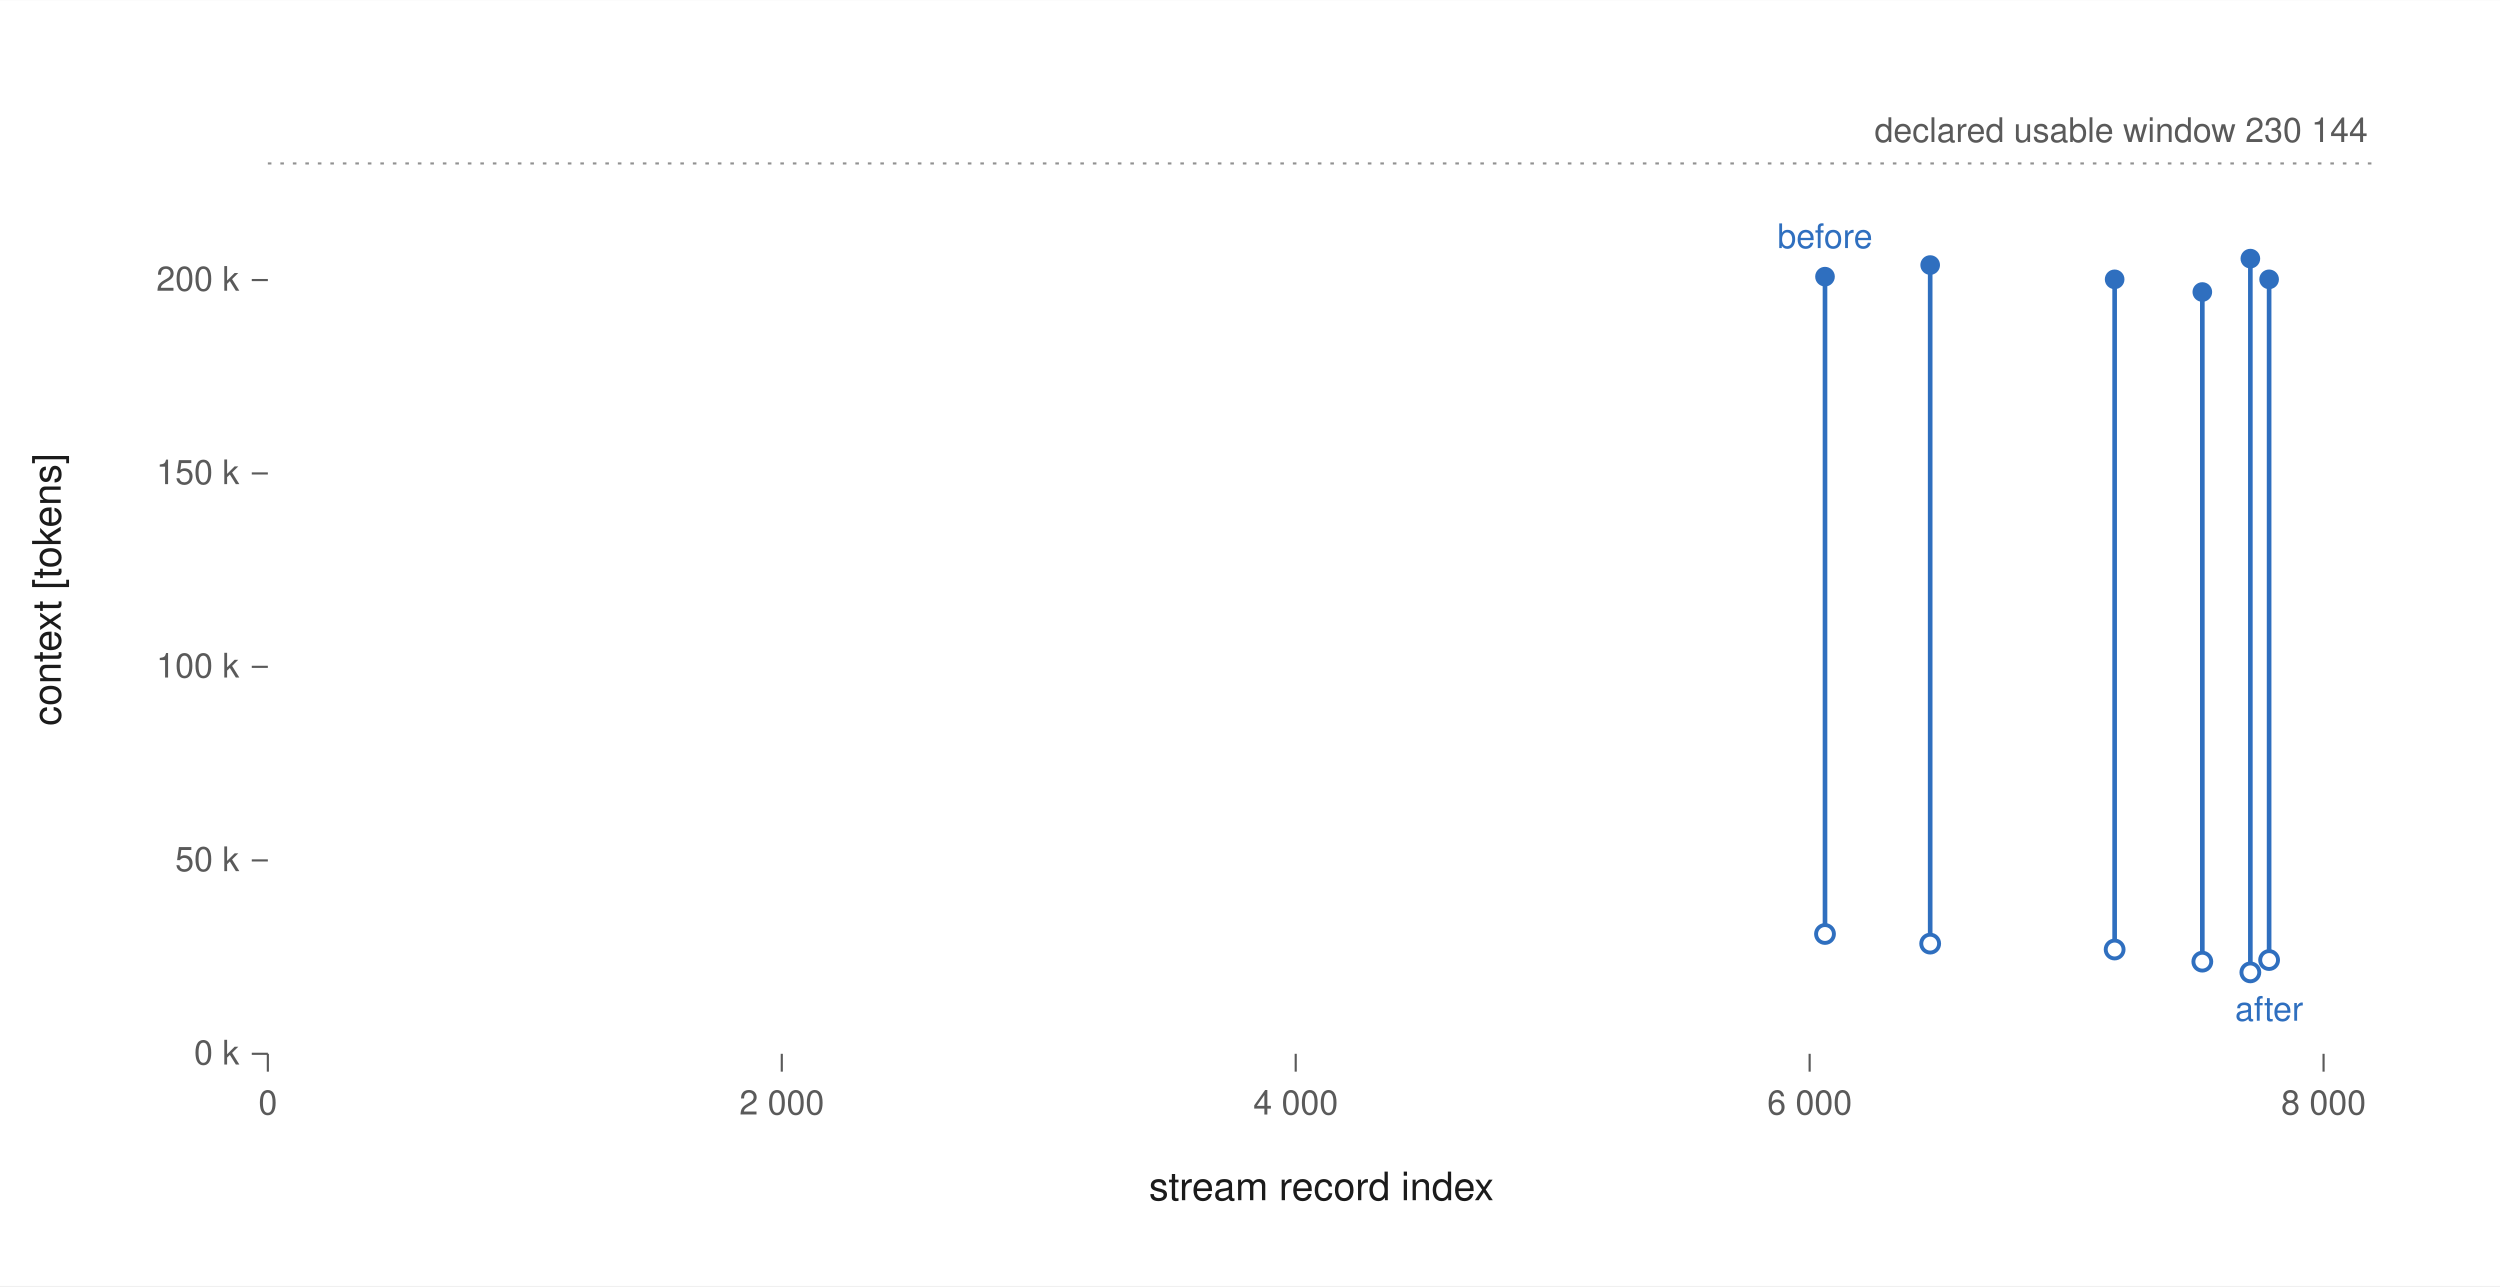
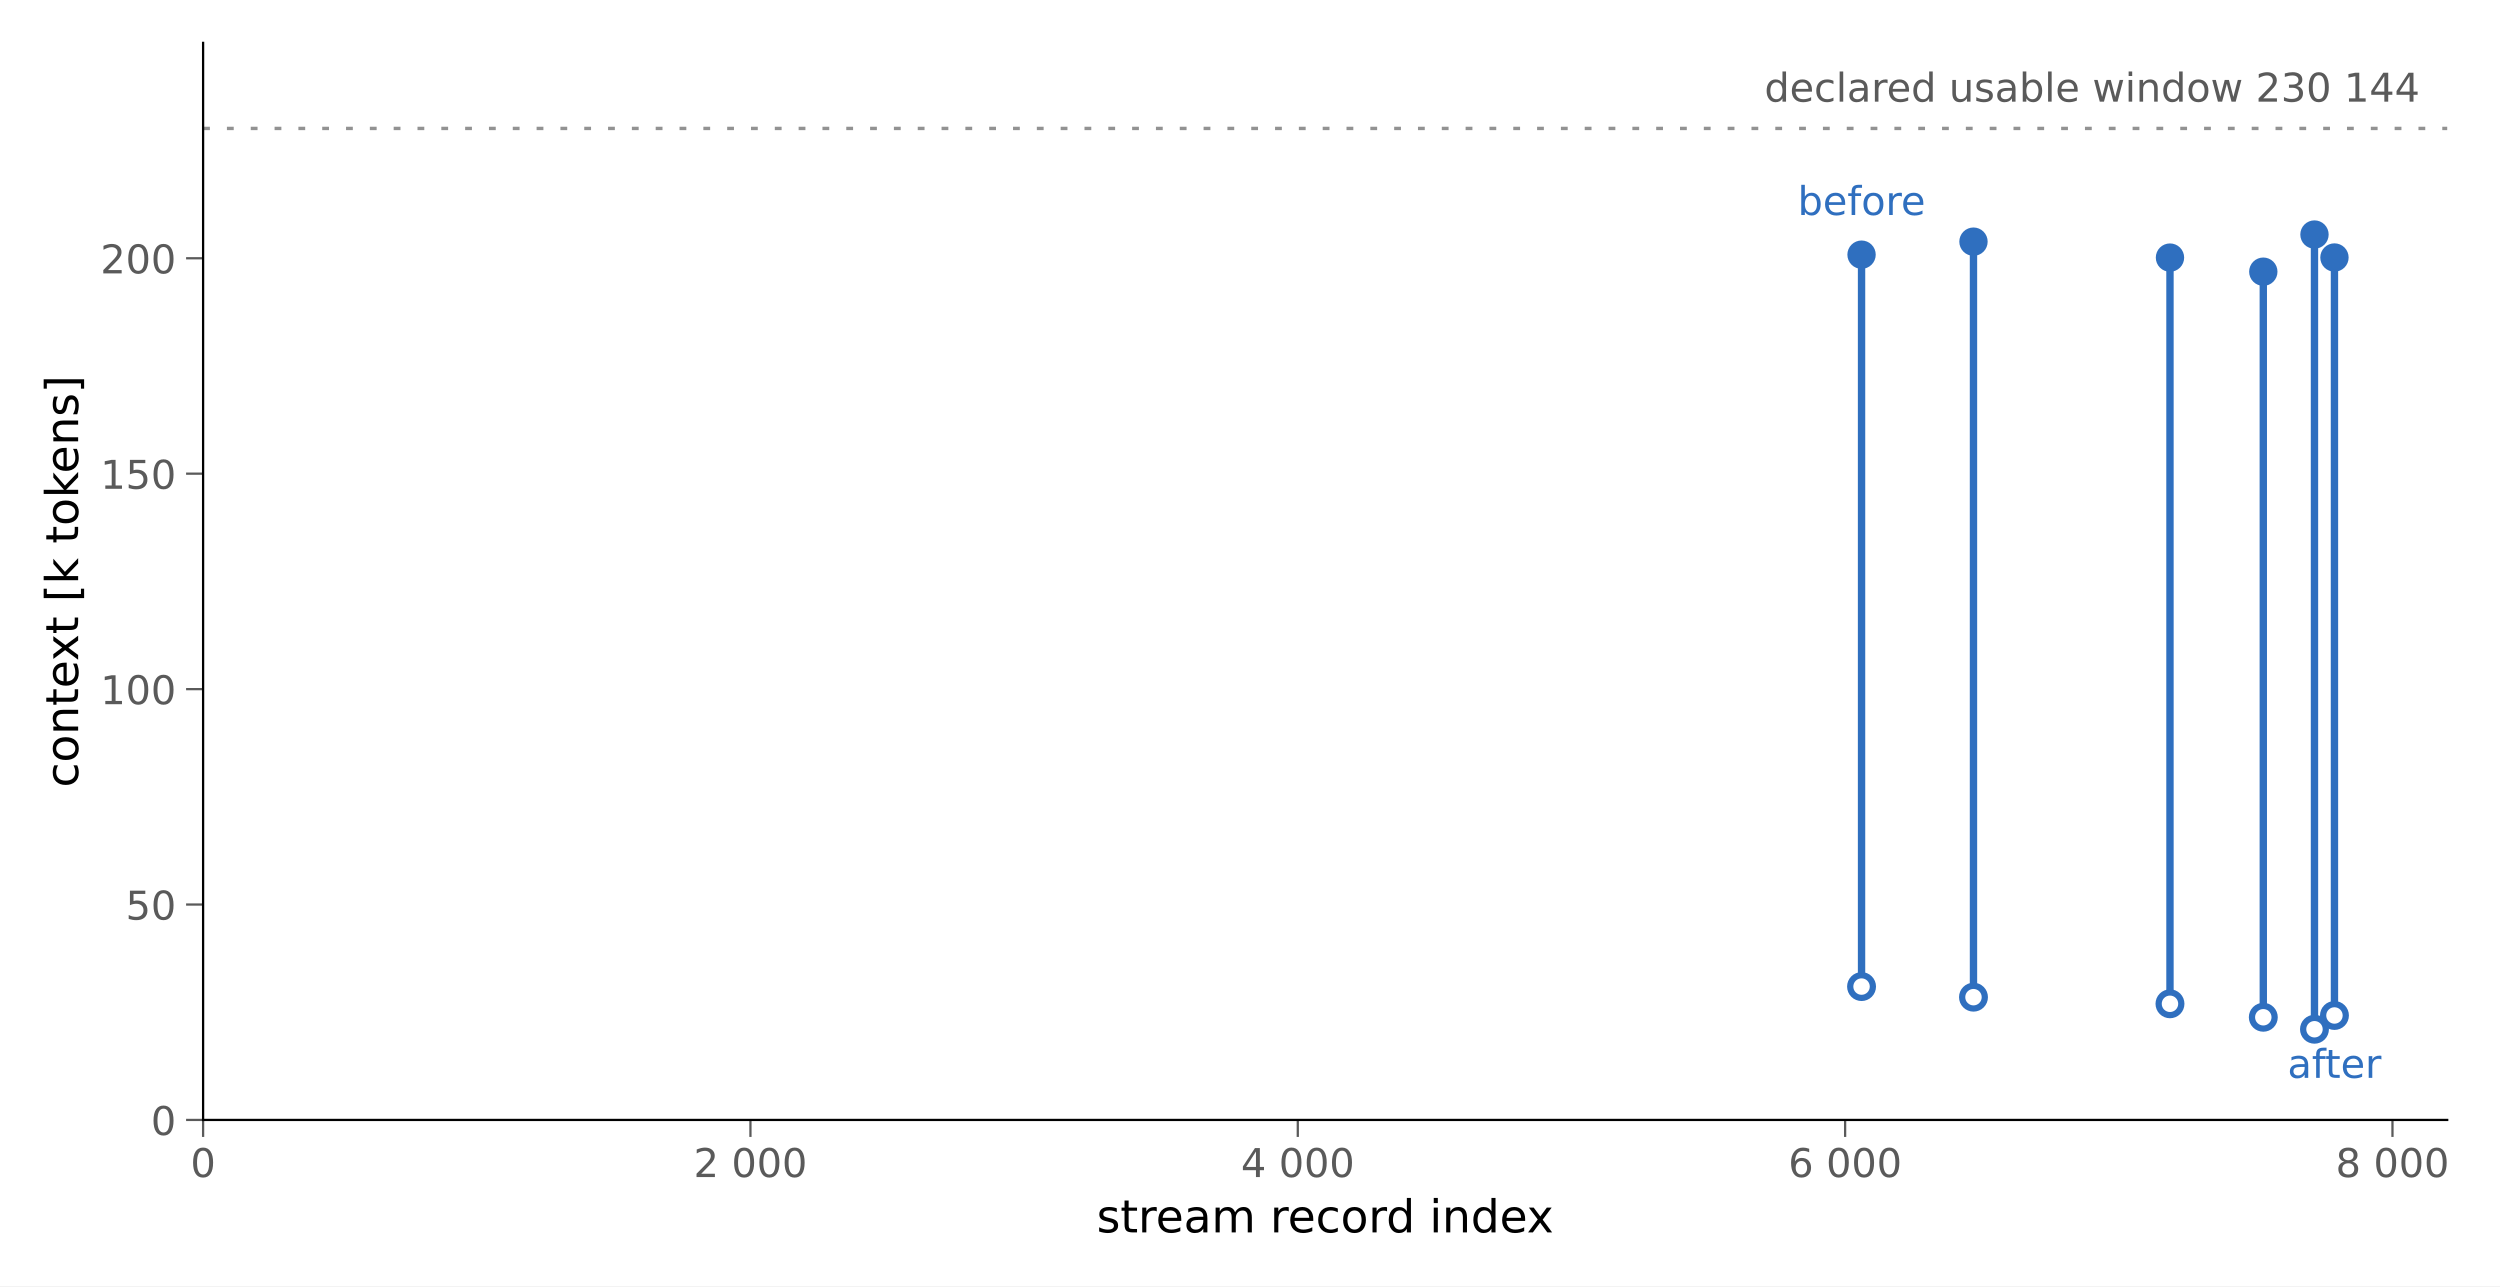
- <svg xmlns="http://www.w3.org/2000/svg" width="31.1cm" height="16cm" viewBox="0 0 1400 720" role="img" aria-label="Context tokens before and after each of six compactions in one local worker run">
-   <rect width="1400" height="720" fill="#ffffff" />
-   <line x1="150.0" y1="590.0" x2="141.0" y2="590.0" stroke="#5a5a5a" stroke-width="1.2" />
-   <text x="134.0" y="596.0" text-anchor="end" font-family="Helvetica,Arial,sans-serif" font-size="19" fill="#5a5a5a">0 k</text>
-   <line x1="150.0" y1="481.7" x2="141.0" y2="481.7" stroke="#5a5a5a" stroke-width="1.2" />
-   <text x="134.0" y="487.7" text-anchor="end" font-family="Helvetica,Arial,sans-serif" font-size="19" fill="#5a5a5a">50 k</text>
-   <line x1="150.0" y1="373.3" x2="141.0" y2="373.3" stroke="#5a5a5a" stroke-width="1.2" />
-   <text x="134.0" y="379.3" text-anchor="end" font-family="Helvetica,Arial,sans-serif" font-size="19" fill="#5a5a5a">100 k</text>
-   <line x1="150.0" y1="265.0" x2="141.0" y2="265.0" stroke="#5a5a5a" stroke-width="1.2" />
-   <text x="134.0" y="271.0" text-anchor="end" font-family="Helvetica,Arial,sans-serif" font-size="19" fill="#5a5a5a">150 k</text>
-   <line x1="150.0" y1="156.7" x2="141.0" y2="156.7" stroke="#5a5a5a" stroke-width="1.2" />
-   <text x="134.0" y="162.7" text-anchor="end" font-family="Helvetica,Arial,sans-serif" font-size="19" fill="#5a5a5a">200 k</text>
-   <line x1="150.0" y1="590.0" x2="150.0" y2="600.0" stroke="#5a5a5a" stroke-width="1.2" />
-   <text x="150.0" y="624.0" text-anchor="middle" font-family="Helvetica,Arial,sans-serif" font-size="19" fill="#5a5a5a">0</text>
-   <line x1="437.8" y1="590.0" x2="437.8" y2="600.0" stroke="#5a5a5a" stroke-width="1.2" />
-   <text x="437.8" y="624.0" text-anchor="middle" font-family="Helvetica,Arial,sans-serif" font-size="19" fill="#5a5a5a">2 000</text>
-   <line x1="725.6" y1="590.0" x2="725.6" y2="600.0" stroke="#5a5a5a" stroke-width="1.2" />
-   <text x="725.6" y="624.0" text-anchor="middle" font-family="Helvetica,Arial,sans-serif" font-size="19" fill="#5a5a5a">4 000</text>
-   <line x1="1013.4" y1="590.0" x2="1013.4" y2="600.0" stroke="#5a5a5a" stroke-width="1.2" />
-   <text x="1013.4" y="624.0" text-anchor="middle" font-family="Helvetica,Arial,sans-serif" font-size="19" fill="#5a5a5a">6 000</text>
-   <line x1="1301.2" y1="590.0" x2="1301.2" y2="600.0" stroke="#5a5a5a" stroke-width="1.2" />
-   <text x="1301.2" y="624.0" text-anchor="middle" font-family="Helvetica,Arial,sans-serif" font-size="19" fill="#5a5a5a">8 000</text>
-   <line x1="150.0" y1="91.4" x2="1330.0" y2="91.4" stroke="#929292" stroke-width="1.2" stroke-dasharray="2 5" />
-   <text x="1326.0" y="79.4" text-anchor="end" font-family="Helvetica,Arial,sans-serif" font-size="19" fill="#5a5a5a">declared usable window 230 144</text>
-   <line x1="1022.0" y1="154.8" x2="1022.0" y2="522.9" stroke="#2f6fbf" stroke-width="2.6" />
-   <circle cx="1022.0" cy="154.8" r="5.5" fill="#2f6fbf" />
-   <circle cx="1022.0" cy="522.9" r="5" fill="#ffffff" stroke="#2f6fbf" stroke-width="2.2" />
-   <line x1="1080.9" y1="148.3" x2="1080.9" y2="528.3" stroke="#2f6fbf" stroke-width="2.6" />
-   <circle cx="1080.9" cy="148.3" r="5.5" fill="#2f6fbf" />
-   <circle cx="1080.9" cy="528.3" r="5" fill="#ffffff" stroke="#2f6fbf" stroke-width="2.2" />
-   <line x1="1184.2" y1="156.3" x2="1184.2" y2="531.6" stroke="#2f6fbf" stroke-width="2.6" />
-   <circle cx="1184.2" cy="156.3" r="5.5" fill="#2f6fbf" />
-   <circle cx="1184.2" cy="531.6" r="5" fill="#ffffff" stroke="#2f6fbf" stroke-width="2.2" />
-   <line x1="1233.3" y1="163.4" x2="1233.3" y2="538.4" stroke="#2f6fbf" stroke-width="2.6" />
-   <circle cx="1233.3" cy="163.4" r="5.5" fill="#2f6fbf" />
-   <circle cx="1233.3" cy="538.4" r="5" fill="#ffffff" stroke="#2f6fbf" stroke-width="2.2" />
-   <line x1="1260.2" y1="144.7" x2="1260.2" y2="544.4" stroke="#2f6fbf" stroke-width="2.6" />
-   <circle cx="1260.2" cy="144.7" r="5.5" fill="#2f6fbf" />
-   <circle cx="1260.2" cy="544.4" r="5" fill="#ffffff" stroke="#2f6fbf" stroke-width="2.2" />
-   <line x1="1270.7" y1="156.3" x2="1270.7" y2="537.5" stroke="#2f6fbf" stroke-width="2.6" />
-   <circle cx="1270.7" cy="156.3" r="5.5" fill="#2f6fbf" />
-   <circle cx="1270.7" cy="537.5" r="5" fill="#ffffff" stroke="#2f6fbf" stroke-width="2.2" />
-   <text x="1022.0" y="138.8" text-anchor="middle" font-family="Helvetica,Arial,sans-serif" font-size="19" fill="#2f6fbf">before</text>
-   <text x="1270.7" y="571.5" text-anchor="middle" font-family="Helvetica,Arial,sans-serif" font-size="19" fill="#2f6fbf">after</text>
-   <text x="740.0" y="672.0" text-anchor="middle" font-family="Helvetica,Arial,sans-serif" font-size="22" fill="#1b1b1b">stream record index</text>
-   <text x="34" y="330.0" text-anchor="middle" font-family="Helvetica,Arial,sans-serif" font-size="22" fill="#1b1b1b" transform="rotate(-90 34 330.0)">context [tokens]</text>
+ <svg xmlns="http://www.w3.org/2000/svg" xmlns:xlink="http://www.w3.org/1999/xlink" width="881.575pt" height="453.543pt" viewBox="0 0 881.575 453.543" version="1.1">
+   <defs>
+     <style type="text/css">*{stroke-linejoin: round; stroke-linecap: butt}</style>
+   </defs>
+   <g id="figure_1">
+     <g id="patch_1">
+       <path d="M 0 453.543  L 881.575 453.543  L 881.575 0  L 0 0  z " style="fill: #ffffff" />
+     </g>
+     <g id="axes_1">
+       <g id="patch_2">
+         <path d="M 71.62 394.923  L 862.959 394.923  L 862.959 15.12  L 71.62 15.12  z " style="fill: #ffffff" />
+       </g>
+       <g id="line2d_1">
+         <path d="M 71.62 45.285  L 862.959 45.285  " clip-path="url(#p74e910f412)" style="fill: none; stroke-dasharray: 2.4,6; stroke-dashoffset: 0; stroke: #929292; stroke-width: 1.2" />
+       </g>
+       <g id="matplotlib.axis_1">
+         <g id="xtick_1">
+           <g id="line2d_2">
+             <defs>
+               <path id="m2a286e9c24" d="M 0 0  L 0 6  " style="stroke: #5a5a5a; stroke-width: 0.8" />
+             </defs>
+             <g>
+               <use xlink:href="#m2a286e9c24" x="71.62" y="394.923" style="fill: #5a5a5a; stroke: #5a5a5a; stroke-width: 0.8" />
+             </g>
+           </g>
+           <g id="text_1">
+             <g style="fill: #5a5a5a" transform="translate(67.16625 415.06) scale(0.14 -0.14)">
+               <defs>
+                 <path id="DejaVuSans-13" d="M 2034 4250  Q 1547 4250 1301 3770  Q 1056 3291 1056 2328  Q 1056 1369 1301 889  Q 1547 409 2034 409  Q 2525 409 2770 889  Q 3016 1369 3016 2328  Q 3016 3291 2770 3770  Q 2525 4250 2034 4250  z M 2034 4750  Q 2819 4750 3233 4129  Q 3647 3509 3647 2328  Q 3647 1150 3233 529  Q 2819 -91 2034 -91  Q 1250 -91 836 529  Q 422 1150 422 2328  Q 422 3509 836 4129  Q 1250 4750 2034 4750  z " transform="scale(0.015625)" />
+               </defs>
+               <use xlink:href="#DejaVuSans-13" />
+             </g>
+           </g>
+         </g>
+         <g id="xtick_2">
+           <g id="line2d_3">
+             <g>
+               <use xlink:href="#m2a286e9c24" x="264.629" y="394.923" style="fill: #5a5a5a; stroke: #5a5a5a; stroke-width: 0.8" />
+             </g>
+           </g>
+           <g id="text_2">
+             <g style="fill: #5a5a5a" transform="translate(244.5898 415.06) scale(0.14 -0.14)">
+               <defs>
+                 <path id="DejaVuSans-15" d="M 1228 531  L 3431 531  L 3431 0  L 469 0  L 469 531  Q 828 903 1448 1529  Q 2069 2156 2228 2338  Q 2531 2678 2651 2914  Q 2772 3150 2772 3378  Q 2772 3750 2511 3984  Q 2250 4219 1831 4219  Q 1534 4219 1204 4116  Q 875 4013 500 3803  L 500 4441  Q 881 4594 1212 4672  Q 1544 4750 1819 4750  Q 2544 4750 2975 4387  Q 3406 4025 3406 3419  Q 3406 3131 3298 2873  Q 3191 2616 2906 2266  Q 2828 2175 2409 1742  Q 1991 1309 1228 531  z " transform="scale(0.015625)" />
+                 <path id="DejaVuSans-3" transform="scale(0.015625)" />
+               </defs>
+               <use xlink:href="#DejaVuSans-15" />
+               <use xlink:href="#DejaVuSans-3" transform="translate(63.625 0)" />
+               <use xlink:href="#DejaVuSans-13" transform="translate(95.40625 0)" />
+               <use xlink:href="#DejaVuSans-13" transform="translate(159.0312 0)" />
+               <use xlink:href="#DejaVuSans-13" transform="translate(222.6562 0)" />
+             </g>
+           </g>
+         </g>
+         <g id="xtick_3">
+           <g id="line2d_4">
+             <g>
+               <use xlink:href="#m2a286e9c24" x="457.639" y="394.923" style="fill: #5a5a5a; stroke: #5a5a5a; stroke-width: 0.8" />
+             </g>
+           </g>
+           <g id="text_3">
+             <g style="fill: #5a5a5a" transform="translate(437.5992 415.06) scale(0.14 -0.14)">
+               <defs>
+                 <path id="DejaVuSans-17" d="M 2419 4116  L 825 1625  L 2419 1625  L 2419 4116  z M 2253 4666  L 3047 4666  L 3047 1625  L 3713 1625  L 3713 1100  L 3047 1100  L 3047 0  L 2419 0  L 2419 1100  L 313 1100  L 313 1709  L 2253 4666  z " transform="scale(0.015625)" />
+               </defs>
+               <use xlink:href="#DejaVuSans-17" />
+               <use xlink:href="#DejaVuSans-3" transform="translate(63.625 0)" />
+               <use xlink:href="#DejaVuSans-13" transform="translate(95.40625 0)" />
+               <use xlink:href="#DejaVuSans-13" transform="translate(159.0312 0)" />
+               <use xlink:href="#DejaVuSans-13" transform="translate(222.6562 0)" />
+             </g>
+           </g>
+         </g>
+         <g id="xtick_4">
+           <g id="line2d_5">
+             <g>
+               <use xlink:href="#m2a286e9c24" x="650.648" y="394.923" style="fill: #5a5a5a; stroke: #5a5a5a; stroke-width: 0.8" />
+             </g>
+           </g>
+           <g id="text_4">
+             <g style="fill: #5a5a5a" transform="translate(630.6086 415.06) scale(0.14 -0.14)">
+               <defs>
+                 <path id="DejaVuSans-19" d="M 2113 2584  Q 1688 2584 1439 2293  Q 1191 2003 1191 1497  Q 1191 994 1439 701  Q 1688 409 2113 409  Q 2538 409 2786 701  Q 3034 994 3034 1497  Q 3034 2003 2786 2293  Q 2538 2584 2113 2584  z M 3366 4563  L 3366 3988  Q 3128 4100 2886 4159  Q 2644 4219 2406 4219  Q 1781 4219 1451 3797  Q 1122 3375 1075 2522  Q 1259 2794 1537 2939  Q 1816 3084 2150 3084  Q 2853 3084 3261 2657  Q 3669 2231 3669 1497  Q 3669 778 3244 343  Q 2819 -91 2113 -91  Q 1303 -91 875 529  Q 447 1150 447 2328  Q 447 3434 972 4092  Q 1497 4750 2381 4750  Q 2619 4750 2861 4703  Q 3103 4656 3366 4563  z " transform="scale(0.015625)" />
+               </defs>
+               <use xlink:href="#DejaVuSans-19" />
+               <use xlink:href="#DejaVuSans-3" transform="translate(63.625 0)" />
+               <use xlink:href="#DejaVuSans-13" transform="translate(95.40625 0)" />
+               <use xlink:href="#DejaVuSans-13" transform="translate(159.0312 0)" />
+               <use xlink:href="#DejaVuSans-13" transform="translate(222.6562 0)" />
+             </g>
+           </g>
+         </g>
+         <g id="xtick_5">
+           <g id="line2d_6">
+             <g>
+               <use xlink:href="#m2a286e9c24" x="843.658" y="394.923" style="fill: #5a5a5a; stroke: #5a5a5a; stroke-width: 0.8" />
+             </g>
+           </g>
+           <g id="text_5">
+             <g style="fill: #5a5a5a" transform="translate(823.6181 415.06) scale(0.14 -0.14)">
+               <defs>
+                 <path id="DejaVuSans-1b" d="M 2034 2216  Q 1584 2216 1326 1975  Q 1069 1734 1069 1313  Q 1069 891 1326 650  Q 1584 409 2034 409  Q 2484 409 2743 651  Q 3003 894 3003 1313  Q 3003 1734 2745 1975  Q 2488 2216 2034 2216  z M 1403 2484  Q 997 2584 770 2862  Q 544 3141 544 3541  Q 544 4100 942 4425  Q 1341 4750 2034 4750  Q 2731 4750 3128 4425  Q 3525 4100 3525 3541  Q 3525 3141 3298 2862  Q 3072 2584 2669 2484  Q 3125 2378 3379 2068  Q 3634 1759 3634 1313  Q 3634 634 3220 271  Q 2806 -91 2034 -91  Q 1263 -91 848 271  Q 434 634 434 1313  Q 434 1759 690 2068  Q 947 2378 1403 2484  z M 1172 3481  Q 1172 3119 1398 2916  Q 1625 2713 2034 2713  Q 2441 2713 2670 2916  Q 2900 3119 2900 3481  Q 2900 3844 2670 4047  Q 2441 4250 2034 4250  Q 1625 4250 1398 4047  Q 1172 3844 1172 3481  z " transform="scale(0.015625)" />
+               </defs>
+               <use xlink:href="#DejaVuSans-1b" />
+               <use xlink:href="#DejaVuSans-3" transform="translate(63.625 0)" />
+               <use xlink:href="#DejaVuSans-13" transform="translate(95.40625 0)" />
+               <use xlink:href="#DejaVuSans-13" transform="translate(159.0312 0)" />
+               <use xlink:href="#DejaVuSans-13" transform="translate(222.6562 0)" />
+             </g>
+           </g>
+         </g>
+         <g id="text_6">
+           <g transform="translate(386.7256 434.5808) scale(0.16 -0.16)">
+             <defs>
+               <path id="DejaVuSans-56" d="M 2834 3397  L 2834 2853  Q 2591 2978 2328 3040  Q 2066 3103 1784 3103  Q 1356 3103 1142 2972  Q 928 2841 928 2578  Q 928 2378 1081 2264  Q 1234 2150 1697 2047  L 1894 2003  Q 2506 1872 2764 1633  Q 3022 1394 3022 966  Q 3022 478 2636 193  Q 2250 -91 1575 -91  Q 1294 -91 989 -36  Q 684 19 347 128  L 347 722  Q 666 556 975 473  Q 1284 391 1588 391  Q 1994 391 2212 530  Q 2431 669 2431 922  Q 2431 1156 2273 1281  Q 2116 1406 1581 1522  L 1381 1569  Q 847 1681 609 1914  Q 372 2147 372 2553  Q 372 3047 722 3315  Q 1072 3584 1716 3584  Q 2034 3584 2315 3537  Q 2597 3491 2834 3397  z " transform="scale(0.015625)" />
+               <path id="DejaVuSans-57" d="M 1172 4494  L 1172 3500  L 2356 3500  L 2356 3053  L 1172 3053  L 1172 1153  Q 1172 725 1289 603  Q 1406 481 1766 481  L 2356 481  L 2356 0  L 1766 0  Q 1100 0 847 248  Q 594 497 594 1153  L 594 3053  L 172 3053  L 172 3500  L 594 3500  L 594 4494  L 1172 4494  z " transform="scale(0.015625)" />
+               <path id="DejaVuSans-55" d="M 2631 2963  Q 2534 3019 2420 3045  Q 2306 3072 2169 3072  Q 1681 3072 1420 2755  Q 1159 2438 1159 1844  L 1159 0  L 581 0  L 581 3500  L 1159 3500  L 1159 2956  Q 1341 3275 1631 3429  Q 1922 3584 2338 3584  Q 2397 3584 2469 3576  Q 2541 3569 2628 3553  L 2631 2963  z " transform="scale(0.015625)" />
+               <path id="DejaVuSans-48" d="M 3597 1894  L 3597 1613  L 953 1613  Q 991 1019 1311 708  Q 1631 397 2203 397  Q 2534 397 2845 478  Q 3156 559 3463 722  L 3463 178  Q 3153 47 2828 -22  Q 2503 -91 2169 -91  Q 1331 -91 842 396  Q 353 884 353 1716  Q 353 2575 817 3079  Q 1281 3584 2069 3584  Q 2775 3584 3186 3129  Q 3597 2675 3597 1894  z M 3022 2063  Q 3016 2534 2758 2815  Q 2500 3097 2075 3097  Q 1594 3097 1305 2825  Q 1016 2553 972 2059  L 3022 2063  z " transform="scale(0.015625)" />
+               <path id="DejaVuSans-44" d="M 2194 1759  Q 1497 1759 1228 1600  Q 959 1441 959 1056  Q 959 750 1161 570  Q 1363 391 1709 391  Q 2188 391 2477 730  Q 2766 1069 2766 1631  L 2766 1759  L 2194 1759  z M 3341 1997  L 3341 0  L 2766 0  L 2766 531  Q 2569 213 2275 61  Q 1981 -91 1556 -91  Q 1019 -91 701 211  Q 384 513 384 1019  Q 384 1609 779 1909  Q 1175 2209 1959 2209  L 2766 2209  L 2766 2266  Q 2766 2663 2505 2880  Q 2244 3097 1772 3097  Q 1472 3097 1187 3025  Q 903 2953 641 2809  L 641 3341  Q 956 3463 1253 3523  Q 1550 3584 1831 3584  Q 2591 3584 2966 3190  Q 3341 2797 3341 1997  z " transform="scale(0.015625)" />
+               <path id="DejaVuSans-50" d="M 3328 2828  Q 3544 3216 3844 3400  Q 4144 3584 4550 3584  Q 5097 3584 5394 3201  Q 5691 2819 5691 2113  L 5691 0  L 5113 0  L 5113 2094  Q 5113 2597 4934 2840  Q 4756 3084 4391 3084  Q 3944 3084 3684 2787  Q 3425 2491 3425 1978  L 3425 0  L 2847 0  L 2847 2094  Q 2847 2600 2669 2842  Q 2491 3084 2119 3084  Q 1678 3084 1418 2786  Q 1159 2488 1159 1978  L 1159 0  L 581 0  L 581 3500  L 1159 3500  L 1159 2956  Q 1356 3278 1631 3431  Q 1906 3584 2284 3584  Q 2666 3584 2933 3390  Q 3200 3197 3328 2828  z " transform="scale(0.015625)" />
+               <path id="DejaVuSans-46" d="M 3122 3366  L 3122 2828  Q 2878 2963 2633 3030  Q 2388 3097 2138 3097  Q 1578 3097 1268 2742  Q 959 2388 959 1747  Q 959 1106 1268 751  Q 1578 397 2138 397  Q 2388 397 2633 464  Q 2878 531 3122 666  L 3122 134  Q 2881 22 2623 -34  Q 2366 -91 2075 -91  Q 1284 -91 818 406  Q 353 903 353 1747  Q 353 2603 823 3093  Q 1294 3584 2113 3584  Q 2378 3584 2631 3529  Q 2884 3475 3122 3366  z " transform="scale(0.015625)" />
+               <path id="DejaVuSans-52" d="M 1959 3097  Q 1497 3097 1228 2736  Q 959 2375 959 1747  Q 959 1119 1226 758  Q 1494 397 1959 397  Q 2419 397 2687 759  Q 2956 1122 2956 1747  Q 2956 2369 2687 2733  Q 2419 3097 1959 3097  z M 1959 3584  Q 2709 3584 3137 3096  Q 3566 2609 3566 1747  Q 3566 888 3137 398  Q 2709 -91 1959 -91  Q 1206 -91 779 398  Q 353 888 353 1747  Q 353 2609 779 3096  Q 1206 3584 1959 3584  z " transform="scale(0.015625)" />
+               <path id="DejaVuSans-47" d="M 2906 2969  L 2906 4863  L 3481 4863  L 3481 0  L 2906 0  L 2906 525  Q 2725 213 2448 61  Q 2172 -91 1784 -91  Q 1150 -91 751 415  Q 353 922 353 1747  Q 353 2572 751 3078  Q 1150 3584 1784 3584  Q 2172 3584 2448 3432  Q 2725 3281 2906 2969  z M 947 1747  Q 947 1113 1208 752  Q 1469 391 1925 391  Q 2381 391 2643 752  Q 2906 1113 2906 1747  Q 2906 2381 2643 2742  Q 2381 3103 1925 3103  Q 1469 3103 1208 2742  Q 947 2381 947 1747  z " transform="scale(0.015625)" />
+               <path id="DejaVuSans-4c" d="M 603 3500  L 1178 3500  L 1178 0  L 603 0  L 603 3500  z M 603 4863  L 1178 4863  L 1178 4134  L 603 4134  L 603 4863  z " transform="scale(0.015625)" />
+               <path id="DejaVuSans-51" d="M 3513 2113  L 3513 0  L 2938 0  L 2938 2094  Q 2938 2591 2744 2837  Q 2550 3084 2163 3084  Q 1697 3084 1428 2787  Q 1159 2491 1159 1978  L 1159 0  L 581 0  L 581 3500  L 1159 3500  L 1159 2956  Q 1366 3272 1645 3428  Q 1925 3584 2291 3584  Q 2894 3584 3203 3211  Q 3513 2838 3513 2113  z " transform="scale(0.015625)" />
+               <path id="DejaVuSans-5b" d="M 3513 3500  L 2247 1797  L 3578 0  L 2900 0  L 1881 1375  L 863 0  L 184 0  L 1544 1831  L 300 3500  L 978 3500  L 1906 2253  L 2834 3500  L 3513 3500  z " transform="scale(0.015625)" />
+             </defs>
+             <use xlink:href="#DejaVuSans-56" />
+             <use xlink:href="#DejaVuSans-57" transform="translate(52.09375 0)" />
+             <use xlink:href="#DejaVuSans-55" transform="translate(91.29688 0)" />
+             <use xlink:href="#DejaVuSans-48" transform="translate(130.2031 0)" />
+             <use xlink:href="#DejaVuSans-44" transform="translate(191.7344 0)" />
+             <use xlink:href="#DejaVuSans-50" transform="translate(253.0156 0)" />
+             <use xlink:href="#DejaVuSans-3" transform="translate(350.4219 0)" />
+             <use xlink:href="#DejaVuSans-55" transform="translate(382.2031 0)" />
+             <use xlink:href="#DejaVuSans-48" transform="translate(421.1094 0)" />
+             <use xlink:href="#DejaVuSans-46" transform="translate(482.6406 0)" />
+             <use xlink:href="#DejaVuSans-52" transform="translate(537.625 0)" />
+             <use xlink:href="#DejaVuSans-55" transform="translate(598.8125 0)" />
+             <use xlink:href="#DejaVuSans-47" transform="translate(638.1719 0)" />
+             <use xlink:href="#DejaVuSans-3" transform="translate(701.6562 0)" />
+             <use xlink:href="#DejaVuSans-4c" transform="translate(733.4375 0)" />
+             <use xlink:href="#DejaVuSans-51" transform="translate(761.2188 0)" />
+             <use xlink:href="#DejaVuSans-47" transform="translate(824.5938 0)" />
+             <use xlink:href="#DejaVuSans-48" transform="translate(888.0781 0)" />
+             <use xlink:href="#DejaVuSans-5b" transform="translate(947.8594 0)" />
+           </g>
+         </g>
+       </g>
+       <g id="matplotlib.axis_2">
+         <g id="ytick_1">
+           <g id="line2d_7">
+             <defs>
+               <path id="m5cf1f0b772" d="M 0 0  L -6 0  " style="stroke: #5a5a5a; stroke-width: 0.8" />
+             </defs>
+             <g>
+               <use xlink:href="#m5cf1f0b772" x="71.62" y="394.923" style="fill: #5a5a5a; stroke: #5a5a5a; stroke-width: 0.8" />
+             </g>
+           </g>
+           <g id="text_7">
+             <g style="fill: #5a5a5a" transform="translate(53.2125 400.2417) scale(0.14 -0.14)">
+               <use xlink:href="#DejaVuSans-13" />
+             </g>
+           </g>
+         </g>
+         <g id="ytick_2">
+           <g id="line2d_8">
+             <g>
+               <use xlink:href="#m5cf1f0b772" x="71.62" y="318.963" style="fill: #5a5a5a; stroke: #5a5a5a; stroke-width: 0.8" />
+             </g>
+           </g>
+           <g id="text_8">
+             <g style="fill: #5a5a5a" transform="translate(44.305 324.281) scale(0.14 -0.14)">
+               <defs>
+                 <path id="DejaVuSans-18" d="M 691 4666  L 3169 4666  L 3169 4134  L 1269 4134  L 1269 2991  Q 1406 3038 1543 3061  Q 1681 3084 1819 3084  Q 2600 3084 3056 2656  Q 3513 2228 3513 1497  Q 3513 744 3044 326  Q 2575 -91 1722 -91  Q 1428 -91 1123 -41  Q 819 9 494 109  L 494 744  Q 775 591 1075 516  Q 1375 441 1709 441  Q 2250 441 2565 725  Q 2881 1009 2881 1497  Q 2881 1984 2565 2268  Q 2250 2553 1709 2553  Q 1456 2553 1204 2497  Q 953 2441 691 2322  L 691 4666  z " transform="scale(0.015625)" />
+               </defs>
+               <use xlink:href="#DejaVuSans-18" />
+               <use xlink:href="#DejaVuSans-13" transform="translate(63.625 0)" />
+             </g>
+           </g>
+         </g>
+         <g id="ytick_3">
+           <g id="line2d_9">
+             <g>
+               <use xlink:href="#m5cf1f0b772" x="71.62" y="243.002" style="fill: #5a5a5a; stroke: #5a5a5a; stroke-width: 0.8" />
+             </g>
+           </g>
+           <g id="text_9">
+             <g style="fill: #5a5a5a" transform="translate(35.3975 248.3203) scale(0.14 -0.14)">
+               <defs>
+                 <path id="DejaVuSans-14" d="M 794 531  L 1825 531  L 1825 4091  L 703 3866  L 703 4441  L 1819 4666  L 2450 4666  L 2450 531  L 3481 531  L 3481 0  L 794 0  L 794 531  z " transform="scale(0.015625)" />
+               </defs>
+               <use xlink:href="#DejaVuSans-14" />
+               <use xlink:href="#DejaVuSans-13" transform="translate(63.625 0)" />
+               <use xlink:href="#DejaVuSans-13" transform="translate(127.25 0)" />
+             </g>
+           </g>
+         </g>
+         <g id="ytick_4">
+           <g id="line2d_10">
+             <g>
+               <use xlink:href="#m5cf1f0b772" x="71.62" y="167.041" style="fill: #5a5a5a; stroke: #5a5a5a; stroke-width: 0.8" />
+             </g>
+           </g>
+           <g id="text_10">
+             <g style="fill: #5a5a5a" transform="translate(35.3975 172.3597) scale(0.14 -0.14)">
+               <use xlink:href="#DejaVuSans-14" />
+               <use xlink:href="#DejaVuSans-18" transform="translate(63.625 0)" />
+               <use xlink:href="#DejaVuSans-13" transform="translate(127.25 0)" />
+             </g>
+           </g>
+         </g>
+         <g id="ytick_5">
+           <g id="line2d_11">
+             <g>
+               <use xlink:href="#m5cf1f0b772" x="71.62" y="91.081" style="fill: #5a5a5a; stroke: #5a5a5a; stroke-width: 0.8" />
+             </g>
+           </g>
+           <g id="text_11">
+             <g style="fill: #5a5a5a" transform="translate(35.3975 96.39902) scale(0.14 -0.14)">
+               <use xlink:href="#DejaVuSans-15" />
+               <use xlink:href="#DejaVuSans-13" transform="translate(63.625 0)" />
+               <use xlink:href="#DejaVuSans-13" transform="translate(127.25 0)" />
+             </g>
+           </g>
+         </g>
+         <g id="text_12">
+           <g transform="translate(27.55375 277.6742) rotate(-90) scale(0.16 -0.16)">
+             <defs>
+               <path id="DejaVuSans-3e" d="M 550 4863  L 1875 4863  L 1875 4416  L 1125 4416  L 1125 -397  L 1875 -397  L 1875 -844  L 550 -844  L 550 4863  z " transform="scale(0.015625)" />
+               <path id="DejaVuSans-4e" d="M 581 4863  L 1159 4863  L 1159 1991  L 2875 3500  L 3609 3500  L 1753 1863  L 3688 0  L 2938 0  L 1159 1709  L 1159 0  L 581 0  L 581 4863  z " transform="scale(0.015625)" />
+               <path id="DejaVuSans-40" d="M 1947 4863  L 1947 -844  L 622 -844  L 622 -397  L 1369 -397  L 1369 4416  L 622 4416  L 622 4863  L 1947 4863  z " transform="scale(0.015625)" />
+             </defs>
+             <use xlink:href="#DejaVuSans-46" />
+             <use xlink:href="#DejaVuSans-52" transform="translate(54.98438 0)" />
+             <use xlink:href="#DejaVuSans-51" transform="translate(116.1719 0)" />
+             <use xlink:href="#DejaVuSans-57" transform="translate(179.5469 0)" />
+             <use xlink:href="#DejaVuSans-48" transform="translate(218.75 0)" />
+             <use xlink:href="#DejaVuSans-5b" transform="translate(278.5312 0)" />
+             <use xlink:href="#DejaVuSans-57" transform="translate(337.7188 0)" />
+             <use xlink:href="#DejaVuSans-3" transform="translate(376.9219 0)" />
+             <use xlink:href="#DejaVuSans-3e" transform="translate(408.7031 0)" />
+             <use xlink:href="#DejaVuSans-4e" transform="translate(447.7188 0)" />
+             <use xlink:href="#DejaVuSans-3" transform="translate(505.625 0)" />
+             <use xlink:href="#DejaVuSans-57" transform="translate(537.4062 0)" />
+             <use xlink:href="#DejaVuSans-52" transform="translate(576.6094 0)" />
+             <use xlink:href="#DejaVuSans-4e" transform="translate(637.7969 0)" />
+             <use xlink:href="#DejaVuSans-48" transform="translate(692.1406 0)" />
+             <use xlink:href="#DejaVuSans-51" transform="translate(753.6719 0)" />
+             <use xlink:href="#DejaVuSans-56" transform="translate(817.0469 0)" />
+             <use xlink:href="#DejaVuSans-40" transform="translate(869.1406 0)" />
+           </g>
+         </g>
+       </g>
+       <g id="patch_3">
+         <path d="M 71.62 394.923  L 71.62 15.12  " style="fill: none; stroke: #000000; stroke-width: 0.8; stroke-linejoin: miter; stroke-linecap: square" />
+       </g>
+       <g id="patch_4">
+         <path d="M 71.62 394.923  L 862.959 394.923  " style="fill: none; stroke: #000000; stroke-width: 0.8; stroke-linejoin: miter; stroke-linecap: square" />
+       </g>
+       <g id="line2d_12">
+         <path d="M 656.439 347.896  L 656.439 89.805  " clip-path="url(#p74e910f412)" style="fill: none; stroke: #2f6fbf; stroke-width: 2.6" />
+       </g>
+       <g id="line2d_13">
+         <path d="M 695.909 351.633  L 695.909 85.216  " clip-path="url(#p74e910f412)" style="fill: none; stroke: #2f6fbf; stroke-width: 2.6" />
+       </g>
+       <g id="line2d_14">
+         <path d="M 765.199 353.968  L 765.199 90.838  " clip-path="url(#p74e910f412)" style="fill: none; stroke: #2f6fbf; stroke-width: 2.6" />
+       </g>
+       <g id="line2d_15">
+         <path d="M 798.108 358.716  L 798.108 95.807  " clip-path="url(#p74e910f412)" style="fill: none; stroke: #2f6fbf; stroke-width: 2.6" />
+       </g>
+       <g id="line2d_16">
+         <path d="M 816.154 362.941  L 816.154 82.707  " clip-path="url(#p74e910f412)" style="fill: none; stroke: #2f6fbf; stroke-width: 2.6" />
+       </g>
+       <g id="line2d_17">
+         <path d="M 823.199 358.087  L 823.199 90.806  " clip-path="url(#p74e910f412)" style="fill: none; stroke: #2f6fbf; stroke-width: 2.6" />
+       </g>
+       <g id="text_13">
+         <g style="fill: #5a5a5a" transform="translate(622.1967 35.84536) scale(0.14 -0.14)">
+           <defs>
+             <path id="DejaVuSans-4f" d="M 603 4863  L 1178 4863  L 1178 0  L 603 0  L 603 4863  z " transform="scale(0.015625)" />
+             <path id="DejaVuSans-58" d="M 544 1381  L 544 3500  L 1119 3500  L 1119 1403  Q 1119 906 1312 657  Q 1506 409 1894 409  Q 2359 409 2629 706  Q 2900 1003 2900 1516  L 2900 3500  L 3475 3500  L 3475 0  L 2900 0  L 2900 538  Q 2691 219 2414 64  Q 2138 -91 1772 -91  Q 1169 -91 856 284  Q 544 659 544 1381  z M 1991 3584  L 1991 3584  z " transform="scale(0.015625)" />
+             <path id="DejaVuSans-45" d="M 3116 1747  Q 3116 2381 2855 2742  Q 2594 3103 2138 3103  Q 1681 3103 1420 2742  Q 1159 2381 1159 1747  Q 1159 1113 1420 752  Q 1681 391 2138 391  Q 2594 391 2855 752  Q 3116 1113 3116 1747  z M 1159 2969  Q 1341 3281 1617 3432  Q 1894 3584 2278 3584  Q 2916 3584 3314 3078  Q 3713 2572 3713 1747  Q 3713 922 3314 415  Q 2916 -91 2278 -91  Q 1894 -91 1617 61  Q 1341 213 1159 525  L 1159 0  L 581 0  L 581 4863  L 1159 4863  L 1159 2969  z " transform="scale(0.015625)" />
+             <path id="DejaVuSans-5a" d="M 269 3500  L 844 3500  L 1563 769  L 2278 3500  L 2956 3500  L 3675 769  L 4391 3500  L 4966 3500  L 4050 0  L 3372 0  L 2619 2869  L 1863 0  L 1184 0  L 269 3500  z " transform="scale(0.015625)" />
+             <path id="DejaVuSans-16" d="M 2597 2516  Q 3050 2419 3304 2112  Q 3559 1806 3559 1356  Q 3559 666 3084 287  Q 2609 -91 1734 -91  Q 1441 -91 1130 -33  Q 819 25 488 141  L 488 750  Q 750 597 1062 519  Q 1375 441 1716 441  Q 2309 441 2620 675  Q 2931 909 2931 1356  Q 2931 1769 2642 2001  Q 2353 2234 1838 2234  L 1294 2234  L 1294 2753  L 1863 2753  Q 2328 2753 2575 2939  Q 2822 3125 2822 3475  Q 2822 3834 2567 4026  Q 2313 4219 1838 4219  Q 1578 4219 1281 4162  Q 984 4106 628 3988  L 628 4550  Q 988 4650 1302 4700  Q 1616 4750 1894 4750  Q 2613 4750 3031 4423  Q 3450 4097 3450 3541  Q 3450 3153 3228 2886  Q 3006 2619 2597 2516  z " transform="scale(0.015625)" />
+           </defs>
+           <use xlink:href="#DejaVuSans-47" />
+           <use xlink:href="#DejaVuSans-48" transform="translate(63.48438 0)" />
+           <use xlink:href="#DejaVuSans-46" transform="translate(125.0156 0)" />
+           <use xlink:href="#DejaVuSans-4f" transform="translate(180 0)" />
+           <use xlink:href="#DejaVuSans-44" transform="translate(207.7812 0)" />
+           <use xlink:href="#DejaVuSans-55" transform="translate(269.0625 0)" />
+           <use xlink:href="#DejaVuSans-48" transform="translate(307.9688 0)" />
+           <use xlink:href="#DejaVuSans-47" transform="translate(369.5 0)" />
+           <use xlink:href="#DejaVuSans-3" transform="translate(432.9844 0)" />
+           <use xlink:href="#DejaVuSans-58" transform="translate(464.7656 0)" />
+           <use xlink:href="#DejaVuSans-56" transform="translate(528.1406 0)" />
+           <use xlink:href="#DejaVuSans-44" transform="translate(580.2344 0)" />
+           <use xlink:href="#DejaVuSans-45" transform="translate(641.5156 0)" />
+           <use xlink:href="#DejaVuSans-4f" transform="translate(705 0)" />
+           <use xlink:href="#DejaVuSans-48" transform="translate(732.7812 0)" />
+           <use xlink:href="#DejaVuSans-3" transform="translate(794.3125 0)" />
+           <use xlink:href="#DejaVuSans-5a" transform="translate(826.0938 0)" />
+           <use xlink:href="#DejaVuSans-4c" transform="translate(907.875 0)" />
+           <use xlink:href="#DejaVuSans-51" transform="translate(935.6562 0)" />
+           <use xlink:href="#DejaVuSans-47" transform="translate(999.0312 0)" />
+           <use xlink:href="#DejaVuSans-52" transform="translate(1062.516 0)" />
+           <use xlink:href="#DejaVuSans-5a" transform="translate(1123.703 0)" />
+           <use xlink:href="#DejaVuSans-3" transform="translate(1205.484 0)" />
+           <use xlink:href="#DejaVuSans-15" transform="translate(1237.266 0)" />
+           <use xlink:href="#DejaVuSans-16" transform="translate(1300.891 0)" />
+           <use xlink:href="#DejaVuSans-13" transform="translate(1364.516 0)" />
+           <use xlink:href="#DejaVuSans-3" transform="translate(1428.141 0)" />
+           <use xlink:href="#DejaVuSans-14" transform="translate(1459.922 0)" />
+           <use xlink:href="#DejaVuSans-17" transform="translate(1523.547 0)" />
+           <use xlink:href="#DejaVuSans-17" transform="translate(1587.172 0)" />
+         </g>
+       </g>
+       <g id="text_14">
+         <g style="fill: #2f6fbf" transform="translate(633.9095 75.80452) scale(0.14 -0.14)">
+           <defs>
+             <path id="DejaVuSans-49" d="M 2375 4863  L 2375 4384  L 1825 4384  Q 1516 4384 1395 4259  Q 1275 4134 1275 3809  L 1275 3500  L 2222 3500  L 2222 3053  L 1275 3053  L 1275 0  L 697 0  L 697 3053  L 147 3053  L 147 3500  L 697 3500  L 697 3744  Q 697 4328 969 4595  Q 1241 4863 1831 4863  L 2375 4863  z " transform="scale(0.015625)" />
+           </defs>
+           <use xlink:href="#DejaVuSans-45" />
+           <use xlink:href="#DejaVuSans-48" transform="translate(63.48438 0)" />
+           <use xlink:href="#DejaVuSans-49" transform="translate(125.0156 0)" />
+           <use xlink:href="#DejaVuSans-52" transform="translate(160.2188 0)" />
+           <use xlink:href="#DejaVuSans-55" transform="translate(221.4062 0)" />
+           <use xlink:href="#DejaVuSans-48" transform="translate(260.3125 0)" />
+         </g>
+       </g>
+       <g id="text_15">
+         <g style="fill: #2f6fbf" transform="translate(806.6383 380.0869) scale(0.14 -0.14)">
+           <use xlink:href="#DejaVuSans-44" />
+           <use xlink:href="#DejaVuSans-49" transform="translate(61.28125 0)" />
+           <use xlink:href="#DejaVuSans-57" transform="translate(94.73438 0)" />
+           <use xlink:href="#DejaVuSans-48" transform="translate(133.9375 0)" />
+           <use xlink:href="#DejaVuSans-55" transform="translate(195.4688 0)" />
+         </g>
+       </g>
+       <g id="line2d_18">
+         <defs>
+           <path id="m594d16b414" d="M 0 4.5  C 1.193 4.5 2.338 4.026 3.182 3.182  C 4.026 2.338 4.5 1.193 4.5 0  C 4.5 -1.193 4.026 -2.338 3.182 -3.182  C 2.338 -4.026 1.193 -4.5 0 -4.5  C -1.193 -4.5 -2.338 -4.026 -3.182 -3.182  C -4.026 -2.338 -4.5 -1.193 -4.5 0  C -4.5 1.193 -4.026 2.338 -3.182 3.182  C -2.338 4.026 -1.193 4.5 0 4.5  z " style="stroke: #2f6fbf" />
+         </defs>
+         <g clip-path="url(#p74e910f412)">
+           <use xlink:href="#m594d16b414" x="656.439" y="89.805" style="fill: #2f6fbf; stroke: #2f6fbf" />
+         </g>
+       </g>
+       <g id="line2d_19">
+         <defs>
+           <path id="mbeac53ef26" d="M 0 4  C 1.061 4 2.078 3.579 2.828 2.828  C 3.579 2.078 4 1.061 4 0  C 4 -1.061 3.579 -2.078 2.828 -2.828  C 2.078 -3.579 1.061 -4 0 -4  C -1.061 -4 -2.078 -3.579 -2.828 -2.828  C -3.579 -2.078 -4 -1.061 -4 0  C -4 1.061 -3.579 2.078 -2.828 2.828  C -2.078 3.579 -1.061 4 0 4  z " style="stroke: #2f6fbf; stroke-width: 2.2" />
+         </defs>
+         <g clip-path="url(#p74e910f412)">
+           <use xlink:href="#mbeac53ef26" x="656.439" y="347.896" style="fill: #ffffff; stroke: #2f6fbf; stroke-width: 2.2" />
+         </g>
+       </g>
+       <g id="line2d_20">
+         <g clip-path="url(#p74e910f412)">
+           <use xlink:href="#m594d16b414" x="695.909" y="85.216" style="fill: #2f6fbf; stroke: #2f6fbf" />
+         </g>
+       </g>
+       <g id="line2d_21">
+         <g clip-path="url(#p74e910f412)">
+           <use xlink:href="#mbeac53ef26" x="695.909" y="351.633" style="fill: #ffffff; stroke: #2f6fbf; stroke-width: 2.2" />
+         </g>
+       </g>
+       <g id="line2d_22">
+         <g clip-path="url(#p74e910f412)">
+           <use xlink:href="#m594d16b414" x="765.199" y="90.838" style="fill: #2f6fbf; stroke: #2f6fbf" />
+         </g>
+       </g>
+       <g id="line2d_23">
+         <g clip-path="url(#p74e910f412)">
+           <use xlink:href="#mbeac53ef26" x="765.199" y="353.968" style="fill: #ffffff; stroke: #2f6fbf; stroke-width: 2.2" />
+         </g>
+       </g>
+       <g id="line2d_24">
+         <g clip-path="url(#p74e910f412)">
+           <use xlink:href="#m594d16b414" x="798.108" y="95.807" style="fill: #2f6fbf; stroke: #2f6fbf" />
+         </g>
+       </g>
+       <g id="line2d_25">
+         <g clip-path="url(#p74e910f412)">
+           <use xlink:href="#mbeac53ef26" x="798.108" y="358.716" style="fill: #ffffff; stroke: #2f6fbf; stroke-width: 2.2" />
+         </g>
+       </g>
+       <g id="line2d_26">
+         <g clip-path="url(#p74e910f412)">
+           <use xlink:href="#m594d16b414" x="816.154" y="82.707" style="fill: #2f6fbf; stroke: #2f6fbf" />
+         </g>
+       </g>
+       <g id="line2d_27">
+         <g clip-path="url(#p74e910f412)">
+           <use xlink:href="#mbeac53ef26" x="816.154" y="362.941" style="fill: #ffffff; stroke: #2f6fbf; stroke-width: 2.2" />
+         </g>
+       </g>
+       <g id="line2d_28">
+         <g clip-path="url(#p74e910f412)">
+           <use xlink:href="#m594d16b414" x="823.199" y="90.806" style="fill: #2f6fbf; stroke: #2f6fbf" />
+         </g>
+       </g>
+       <g id="line2d_29">
+         <g clip-path="url(#p74e910f412)">
+           <use xlink:href="#mbeac53ef26" x="823.199" y="358.087" style="fill: #ffffff; stroke: #2f6fbf; stroke-width: 2.2" />
+         </g>
+       </g>
+     </g>
+   </g>
+   <defs>
+     <clipPath id="p74e910f412">
+       <rect x="71.62" y="15.12" width="791.339" height="379.803" />
+     </clipPath>
+   </defs>
</svg>
